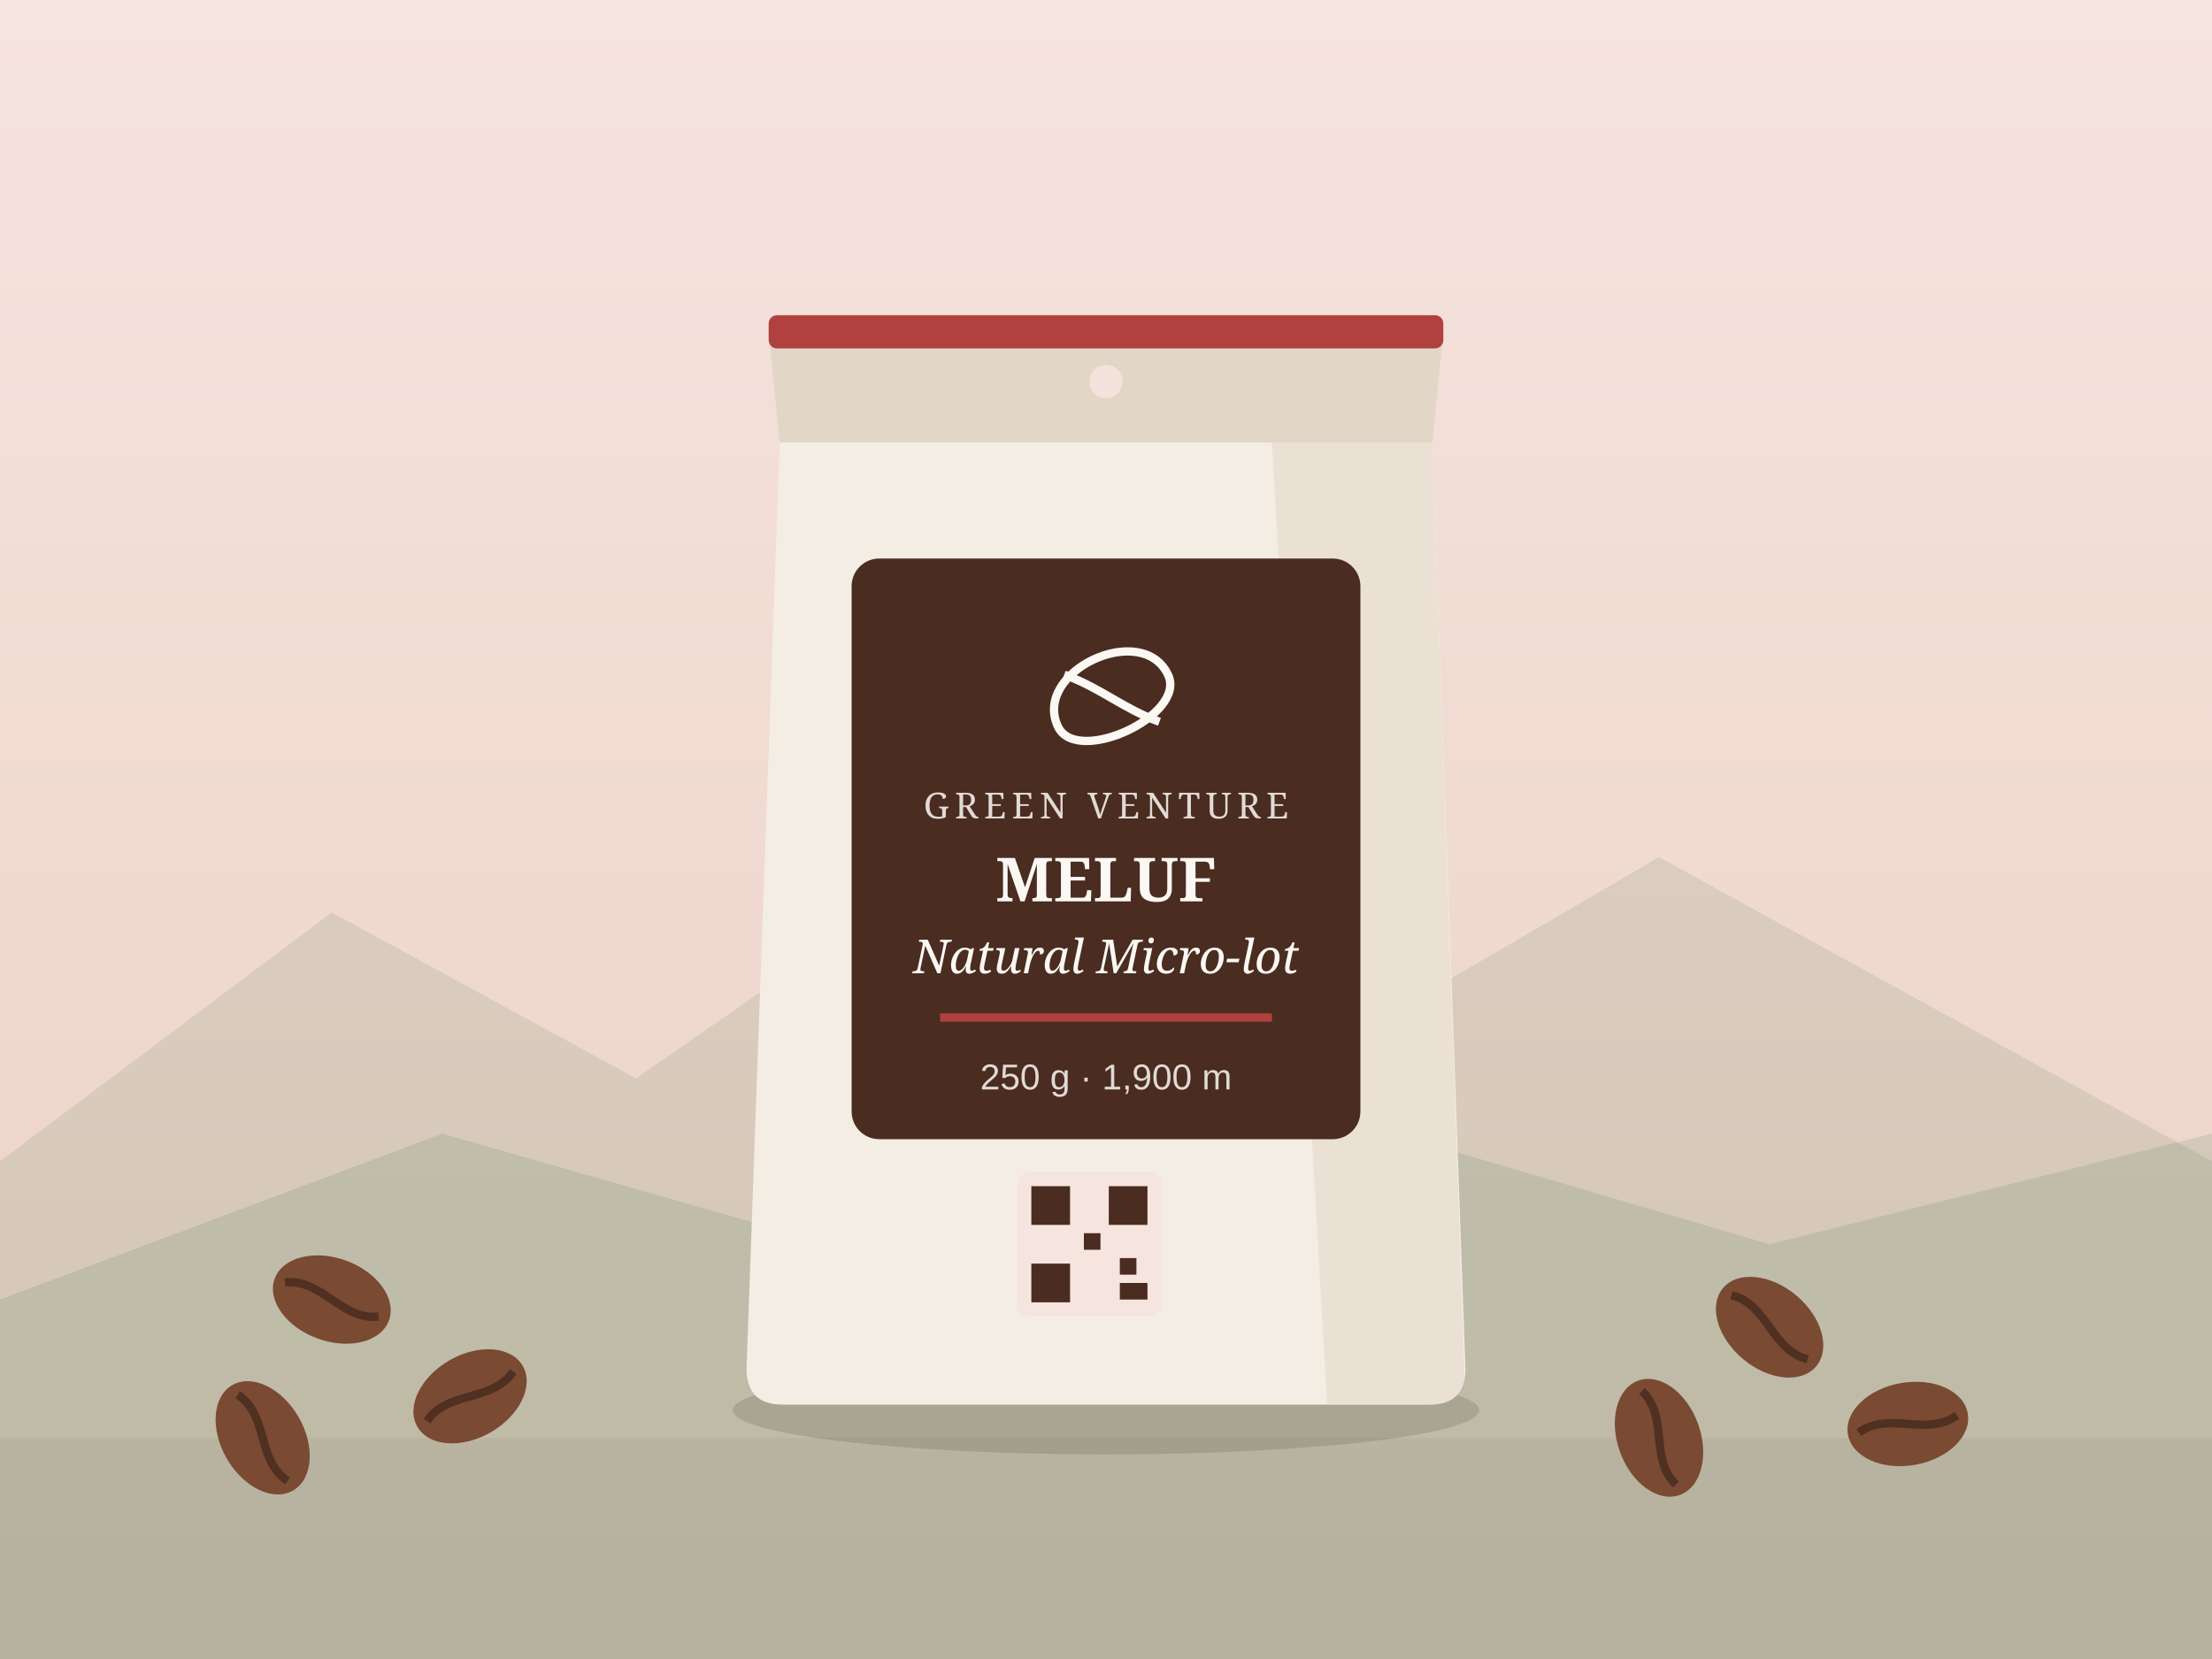
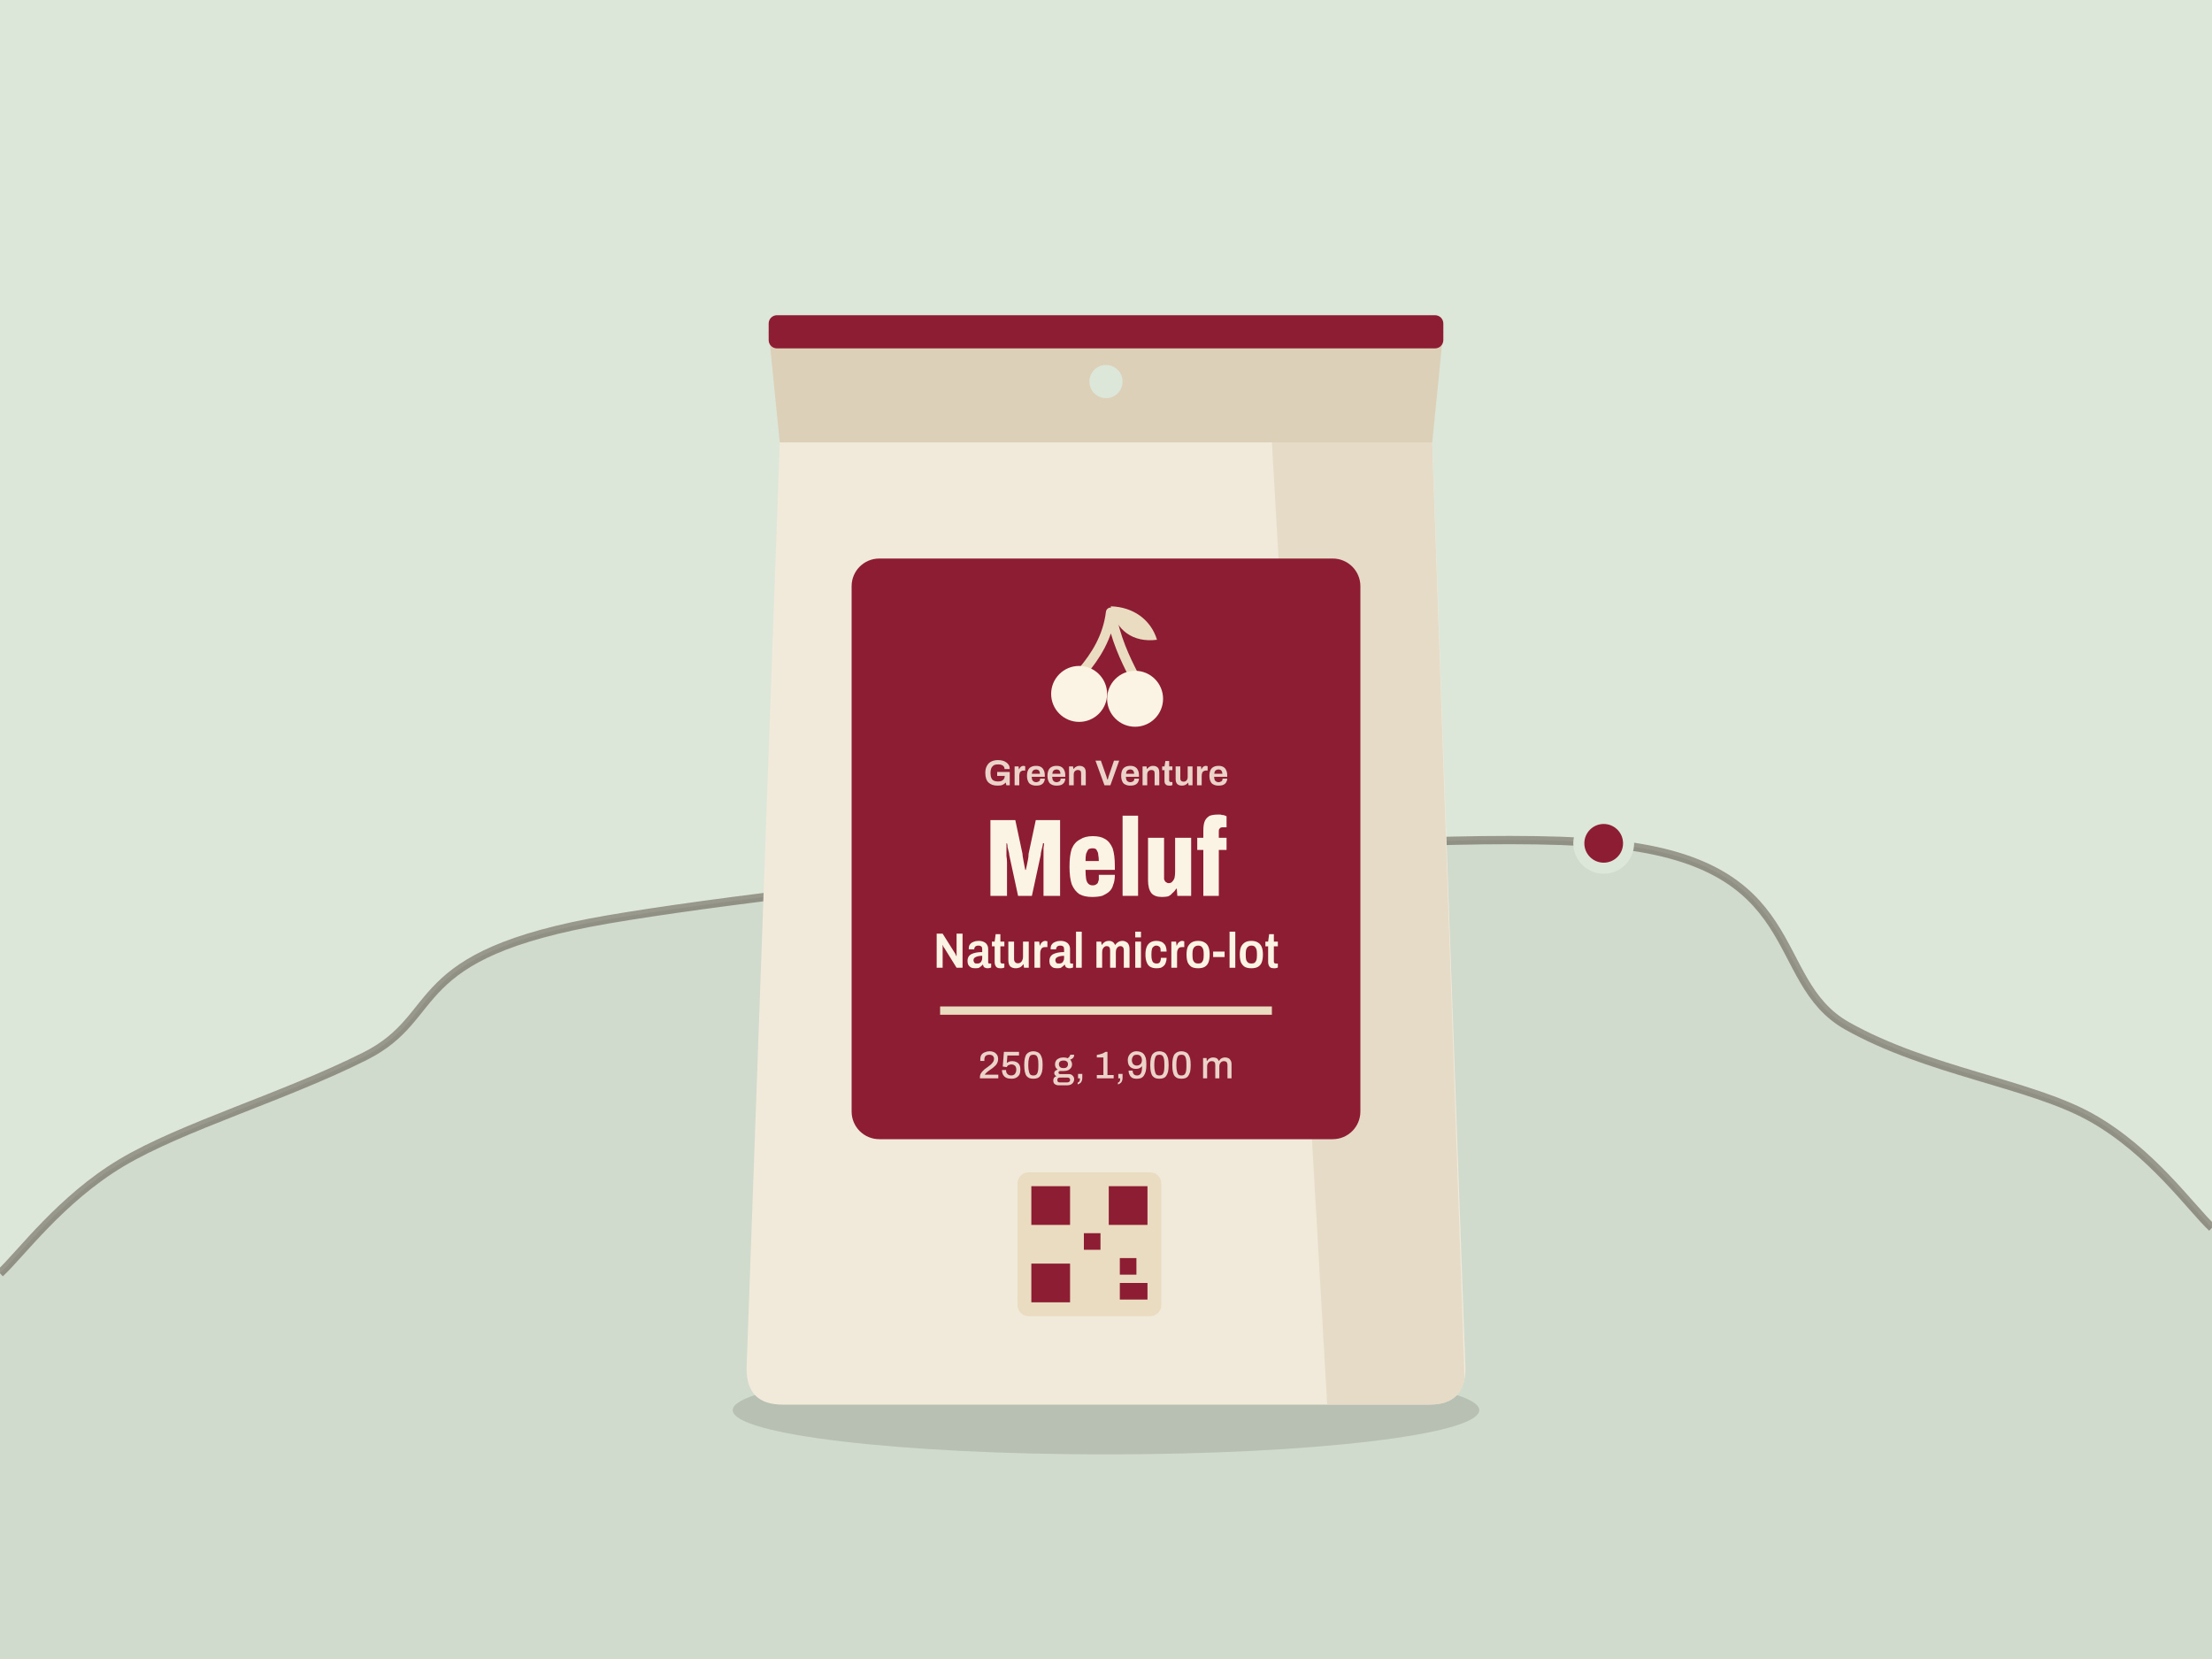
- <svg xmlns="http://www.w3.org/2000/svg" viewBox="0 0 800 600" width="800" height="600" role="img" aria-label="MELUF Natural Micro-lot coffee bag">
+ <svg xmlns="http://www.w3.org/2000/svg" viewBox="0 0 800 600" width="800" height="600" role="img" aria-label="Meluf Natural Micro-lot coffee bag">
  <defs>
-     <linearGradient id="bg" x1="0" y1="0" x2="0" y2="1">
-       <stop offset="0" stop-color="#f6e4df" />
-       <stop offset="1" stop-color="#ead0c4" />
-     </linearGradient>
+     <path id="g650100G" d="m78 2q-32 0-50-17q-18-17-18-54q0-24 9-39q8-16 24-24q16-8 38-8q13 0 25 3q12 3 21 10q9 6 14 15q5 9 5 22h-29q0-6-2-11q-3-5-8-9q-5-3-12-5q-6-1-13-1q-11 0-19 2q-8 3-13 9q-6 6-8 14q-3 9-3 20v5q0 16 5 26q4 10 13 14q9 5 23 5q11 0 20-3q8-4 13-10q5-7 5-16v-2h-42v-22h70v74h-19l-3-15q-6 6-13 10q-6 4-15 6q-8 1-18 1z" />
+     <path id="g650100r" d="m13 0v-105h22l2 16h1q2-5 5-9q3-4 8-7q5-3 11-3q3 0 6 1q3 1 4 1v24h-8q-6 0-11 2q-4 2-8 5q-3 4-4 9q-2 6-2 13v53z" />
+     <path id="g650100e" d="m59 2q-17 0-28-6q-12-5-17-18q-6-12-6-31q0-19 6-31q5-12 17-18q11-6 28-6q16 0 26 6q11 6 16 18q6 11 6 30v7h-73q1 10 3 17q3 6 8 9q6 4 14 4q5 0 9-2q4-1 7-3q3-3 5-6q1-4 1-9h26q0 10-4 17q-3 8-10 13q-6 5-15 7q-8 2-19 2zm-24-66h45q0-6-2-11q-1-4-4-7q-2-3-6-4q-4-2-9-2q-7 0-13 3q-5 3-8 8q-2 5-3 13z" />
+     <path id="g650100n" d="m13 0v-105h22l2 14h1q4-5 9-9q5-3 11-6q6-2 14-2q10 0 18 4q8 4 12 12q4 8 4 21v71h-26v-66q0-6-1-9q-1-4-4-6q-2-2-6-3q-3-1-7-1q-7 0-12 3q-5 3-8 8q-3 6-3 13v61z" />
+     <path id="g650100space" d="" />
+     <path id="g650100V" d="m52 0l-50-137h30l32 91q0 2 1 5q1 3 2 5q1 3 2 5h1q0-2 1-4q1-3 2-6q1-3 1-5l31-91h29l-49 137z" />
+     <path id="g650100t" d="m43 2q-10 0-16-3q-6-4-9-10q-2-6-2-13v-60h-13v-21h13l5-30h21v30h18v21h-18v56q0 5 2 7q2 3 7 3h9v17q-2 1-5 2q-3 0-6 1q-4 0-6 0z" />
+     <path id="g650100u" d="m47 2q-16 0-25-8q-10-9-10-29v-70h26v66q0 5 1 9q2 4 4 6q3 2 6 3q4 1 8 1q6 0 11-3q5-3 8-9q3-5 3-12v-61h27v105h-22l-2-14h-1q-4 5-9 8q-5 4-11 6q-7 2-14 2z" />
+     <path id="g80072M" d="m11 0v-137h45l13 61q0 3 1 8q1 5 2 11q1 5 2 10h1q1-4 2-9q1-5 2-10q1-5 1-10l13-61h44v137h-30v-60q0-7 0-14q0-7 0-13q1-5 1-8h-2q0 2-1 6q-1 4-2 8q-1 4-1 7l-16 74h-25l-16-74q0-3-1-6q-1-4-2-8q0-4-1-7h-1q0 4 0 10q0 6 0 13q1 6 1 12v60z" />
+     <path id="g80072e" d="m47 2q-14 0-23-5q-9-6-14-18q-4-12-4-32q0-20 4-32q5-12 15-17q9-6 23-6q14 0 22 5q9 5 14 17q4 12 4 32v7h-53q0 9 1 16q1 6 4 9q3 3 8 3q3 0 5-1q2-1 4-3q1-3 2-6q0-4 0-9h29q0 11-3 18q-2 8-8 13q-5 4-12 7q-8 2-18 2zm-12-65h24q0-6-1-11q0-4-2-7q-1-3-3-4q-2-1-5-1q-5 0-8 2q-2 3-4 8q-1 5-1 13z" />
+     <path id="g80072l" d="m9 0v-145h28v145z" />
+     <path id="g80072u" d="m33 2q-13 0-19-7q-6-8-6-23v-77h29v70q0 3 0 5q1 2 2 4q1 1 3 2q1 1 3 1q5 0 7-3q3-3 4-7q1-5 1-11v-61h29v105h-25l-1-13h-1q-3 5-7 8q-3 4-8 6q-5 1-11 1z" />
+     <path id="g80072f" d="m13 0v-83h-11v-22h11v-13q0-12 3-18q3-6 9-9q6-2 14-2q2 0 5 0q3 1 6 1q3 1 5 2v20h-7q-4 0-5 2q-2 1-2 5v12h14v22h-14v83z" />
+     <path id="g60088N" d="m14 0v-137h24l49 78q1 1 2 3q1 3 2 5q1 2 2 4h1q0-4 0-7q0-3 0-5v-78h24v137h-24l-49-79q-2-2-4-6q-1-4-2-6h-1q0 3 0 6q0 3 0 6v79z" />
+     <path id="g60088a" d="m36 2q-4 0-10-1q-5-1-9-4q-5-4-8-9q-3-6-3-15q0-10 4-17q4-7 12-11q8-4 19-6q11-2 24-2v-11q0-4-1-8q-1-3-5-5q-3-2-9-2q-7 0-10 2q-4 2-5 5q-2 3-2 6v2h-22q0-1 0-2q0-1 0-2q0-10 5-16q5-7 14-10q9-4 20-4q13 0 21 4q9 4 13 11q5 7 5 19v50q0 4 1 6q2 1 5 1h6v16q-2 1-6 2q-4 1-9 1q-5 0-9-2q-4-1-6-4q-2-4-3-8h-2q-2 4-7 7q-4 4-9 6q-6 1-14 1zm8-19q5 0 9-1q4-2 7-5q2-3 4-8q1-4 1-10v-7q-10 0-18 2q-8 2-13 6q-4 4-4 10q0 4 2 7q1 3 4 5q3 1 8 1z" />
+     <path id="g60088t" d="m37 2q-9 0-14-3q-5-4-7-10q-2-5-2-12v-63h-11v-19h11l4-30h19v30h16v19h-16v61q0 4 2 6q2 2 6 2h8v16q-2 1-5 2q-3 0-6 1q-3 0-5 0z" />
+     <path id="g60088u" d="m41 2q-14 0-22-7q-8-8-8-26v-74h23v69q0 5 1 8q1 3 3 5q2 3 5 4q3 1 7 1q6 0 10-3q5-4 7-9q3-6 3-14v-61h23v105h-19l-2-14h-1q-3 5-8 9q-4 4-10 5q-5 2-12 2z" />
+     <path id="g60088r" d="m12 0v-105h19l2 16h1q2-6 5-10q3-4 7-6q4-3 9-3q3 0 5 1q3 0 4 1v23h-7q-6 0-10 1q-4 2-7 5q-2 4-4 9q-1 6-1 13v55z" />
+     <path id="g60088l" d="m12 0v-145h23v145z" />
+     <path id="g60088space" d="" />
+     <path id="g60088m" d="m12 0v-105h19l2 13h1q3-5 7-8q4-4 9-6q6-2 12-2q9 0 15 4q6 4 10 12h1q3-5 7-8q4-4 10-6q5-2 11-2q9 0 15 4q7 3 10 10q4 7 4 19v75h-23v-70q0-4-1-8q-1-3-3-5q-2-2-4-3q-3-1-6-1q-5 0-9 3q-4 3-7 9q-2 6-2 14v61h-23v-70q0-4-1-8q-1-3-3-5q-1-2-4-3q-3-1-6-1q-5 0-9 3q-4 3-7 9q-2 6-2 14v61z" />
+     <path id="g60088i" d="m12-122v-23h23v23zm0 122v-105h23v105z" />
+     <path id="g60088c" d="m51 2q-15 0-25-6q-9-5-14-18q-5-12-5-31q0-19 5-31q5-12 15-18q10-6 24-6q10 0 18 3q7 2 12 8q6 5 8 13q3 8 3 19h-24q0-9-1-14q-2-5-6-7q-4-3-10-3q-7 0-11 4q-5 3-7 10q-2 8-2 20v6q0 10 2 17q2 8 6 11q5 4 13 4q6 0 9-2q4-2 6-8q2-5 2-13h23q0 10-3 18q-2 8-7 13q-6 6-13 9q-8 2-18 2z" />
+     <path id="g60088o" d="m54 2q-16 0-26-5q-10-6-16-18q-5-13-5-32q0-19 5-31q6-12 16-18q10-6 26-6q15 0 25 6q11 6 16 18q5 12 5 31q0 19-5 32q-5 12-16 18q-10 5-25 5zm0-19q8 0 13-3q4-4 7-11q2-7 2-19v-6q0-11-2-18q-3-8-7-11q-5-4-13-4q-8 0-13 4q-5 3-8 11q-2 7-2 18v6q0 12 2 19q3 7 8 11q5 3 13 3z" />
+     <path id="g60088hyphen" d="m7-43v-22h46v22z" />
+     <path id="g500100two" d="m10 0v-6q0-9 3-16q4-7 9-13q6-6 12-12q7-5 14-10q9-7 17-13q8-7 13-15q5-7 5-17q0-5-3-10q-2-4-7-7q-6-3-14-3q-9 0-15 3q-6 3-8 8q-3 6-3 13v8h-21q0-1 0-3q0-2 0-5q0-15 6-24q7-9 18-13q11-5 24-5q12 0 21 4q8 3 13 9q6 6 8 13q2 7 2 14q0 9-3 17q-3 8-9 15q-6 6-14 13q-8 6-17 12q-6 4-11 8q-5 4-9 8q-4 4-6 8h70v19z" />
+     <path id="g500100five" d="m58 2q-15 0-26-5q-10-5-16-15q-6-11-6-25h21q0 9 3 15q4 7 10 10q6 3 14 3q7 0 13-3q6-3 9-10q4-7 4-17q0-9-3-15q-3-6-9-9q-6-3-13-3q-6 0-10 2q-5 1-9 4q-3 3-6 8l-20-3l6-76h78v19h-60l-3 38q4-2 7-4q4-2 10-4q5-1 12-1q11 0 21 5q9 4 15 14q5 10 5 25q0 15-5 26q-6 10-17 16q-10 5-25 5z" />
+     <path id="g500100zero" d="m57 2q-11 0-20-3q-8-3-15-11q-6-8-9-22q-3-14-3-35q0-21 3-34q3-14 9-22q7-8 15-11q9-4 20-4q12 0 20 4q9 3 15 11q6 8 10 22q3 13 3 34q0 21-3 35q-4 14-10 22q-6 8-15 11q-8 3-20 3zm0-17q11 0 16-5q6-6 8-17q2-10 2-26v-10q0-17-2-27q-2-11-8-17q-5-5-16-5q-10 0-16 5q-5 6-7 16q-3 11-3 27v10q0 16 3 27q2 11 7 17q6 5 16 5z" />
+     <path id="g500100space" d="" />
+     <path id="g500100g" d="m31 36q-7 0-14-3q-6-3-10-8q-3-6-3-14q0-9 4-14q5-6 12-8q-5-3-8-7q-3-4-3-9q0-8 6-12q5-5 12-6q-7-5-11-12q-3-7-3-16q0-10 5-18q5-8 15-12q9-5 24-5q6 0 11 1q6 1 10 3q7-4 10-9q3-5 4-9h20q0 6-2 11q-3 6-8 9q-5 4-11 5q5 5 7 11q3 6 3 13q0 11-5 18q-5 8-15 13q-9 4-23 4h-17q-5 0-7 2q-3 2-3 6q0 3 2 6q3 2 8 2h44q12 0 19 8q8 7 8 19q0 9-5 16q-4 7-12 11q-8 4-19 4zm7-15h38q4 0 8-2q3-1 5-4q2-3 2-7q0-6-4-9q-3-3-9-3h-40q-6 0-10 3q-3 4-3 9q0 6 3 10q4 3 10 3zm19-74q12 0 17-5q6-6 6-15q0-9-6-14q-5-5-17-5q-12 0-18 5q-6 5-6 14q0 6 3 11q2 4 8 7q5 2 13 2z" />
+     <path id="g500100comma" d="m16 31v-9q4-1 7-4q3-3 4-8q1-4 1-10h-10v-23h22v21q0 11-4 18q-3 7-9 10q-5 4-11 5z" />
+     <path id="g500100one" d="m16 0v-17h34v-91h-34v-13q7-1 15-3q8-2 16-5q8-4 14-8h10v120h32v17z" />
+     <path id="g500100nine" d="m55 2q-15 0-24-5q-9-6-13-16q-5-9-5-21h21q0 8 3 14q2 5 7 8q5 3 12 3q11 0 17-6q6-6 8-17q2-11 2-26q-1 3-6 7q-5 3-11 6q-7 2-15 2q-14 0-24-6q-9-6-14-16q-4-10-4-23q0-14 6-24q6-10 16-16q10-6 23-6q12 0 22 4q9 3 16 11q6 8 10 20q3 13 3 32q0 21-3 36q-4 14-10 23q-6 9-16 13q-9 3-21 3zm1-68q8 0 14-4q6-3 9-10q3-6 3-14q0-8-3-15q-3-6-9-10q-5-3-14-3q-9 0-15 3q-5 4-8 11q-3 6-3 14q0 8 3 14q3 7 8 10q6 4 15 4z" />
+     <path id="g500100m" d="m13 0v-105h18l1 15h2q3-6 8-10q5-4 11-6q6-2 12-2q10 0 18 4q7 4 11 14h1q4-6 8-10q5-4 11-6q6-2 13-2q10 0 17 4q7 3 11 11q5 7 5 20v73h-21v-69q0-6-2-10q-1-4-3-6q-3-2-6-3q-4-1-8-1q-6 0-11 3q-6 4-9 10q-3 6-3 14v62h-21v-69q0-6-1-10q-2-4-4-6q-2-2-6-3q-3-1-7-1q-7 0-12 3q-5 4-9 10q-3 6-3 14v62z" />
  </defs>
-   <rect width="800" height="600" fill="url(#bg)" />
-   <path d="M0 420 L120 330 L230 390 L360 300 L480 380 L600 310 L800 420 L800 600 L0 600 Z" fill="#2f6b3f" opacity="0.12" />
-   <path d="M0 470 L160 410 L300 450 L470 400 L640 450 L800 410 L800 600 L0 600 Z" fill="#2f6b3f" opacity="0.14" />
-   <rect y="520" width="800" height="80" fill="#000" opacity="0.04" />
-   <g transform="translate(120 470) rotate(20)">
-     <ellipse rx="22" ry="15" fill="#7a4a33" />
-     <path d="M-18 0 C-6 -6 6 6 18 0" stroke="#000" stroke-opacity="0.35" stroke-width="3" fill="none" />
-   </g>
-   <g transform="translate(170 505) rotate(-30)">
-     <ellipse rx="22" ry="15" fill="#7a4a33" />
-     <path d="M-18 0 C-6 -6 6 6 18 0" stroke="#000" stroke-opacity="0.35" stroke-width="3" fill="none" />
-   </g>
-   <g transform="translate(640 480) rotate(40)">
-     <ellipse rx="22" ry="15" fill="#7a4a33" />
-     <path d="M-18 0 C-6 -6 6 6 18 0" stroke="#000" stroke-opacity="0.35" stroke-width="3" fill="none" />
-   </g>
-   <g transform="translate(690 515) rotate(-10)">
-     <ellipse rx="22" ry="15" fill="#7a4a33" />
-     <path d="M-18 0 C-6 -6 6 6 18 0" stroke="#000" stroke-opacity="0.35" stroke-width="3" fill="none" />
-   </g>
-   <g transform="translate(600 520) rotate(70)">
-     <ellipse rx="22" ry="15" fill="#7a4a33" />
-     <path d="M-18 0 C-6 -6 6 6 18 0" stroke="#000" stroke-opacity="0.35" stroke-width="3" fill="none" />
-   </g>
-   <g transform="translate(95 520) rotate(60)">
-     <ellipse rx="22" ry="15" fill="#7a4a33" />
-     <path d="M-18 0 C-6 -6 6 6 18 0" stroke="#000" stroke-opacity="0.35" stroke-width="3" fill="none" />
-   </g>
-   <g transform="translate(400 310) scale(1)">
-     <ellipse cx="0" cy="200" rx="135" ry="16" fill="#000" opacity="0.12" />
-     <clipPath id="cmicro-lot0">
+   <rect width="800" height="600" fill="#dce7da" />
+   <path d="M0 460.5 C7.3 453.8 22 433.6 44 420.5 C66 407.4 102.7 396.7 132 382 C161.3 367.3 145.3 345.3 220 332.5 C294.7 319.7 505.3 298.6 580 305 C654.7 311.4 638.7 354.5 668 371 C697.3 387.5 734 391.8 756 404 C778 416.2 792.7 437.3 800 444 L800 600 L0 600 Z" fill="#33221b" opacity="0.07" />
+   <path d="M0 460.5 C7.3 453.8 22 433.6 44 420.5 C66 407.4 102.7 396.7 132 382 C161.3 367.3 145.3 345.3 220 332.5 C294.7 319.7 505.3 298.6 580 305 C654.7 311.4 638.7 354.5 668 371 C697.3 387.5 734 391.8 756 404 C778 416.2 792.7 437.3 800 444" fill="none" stroke="#33221b" stroke-opacity="0.4" stroke-width="3" stroke-linejoin="round" />
+   <circle cx="580" cy="305.0" r="9" fill="#8c1d33" stroke="#dce7da" stroke-width="4" />
+   <g transform="translate(400 310)">
+     <ellipse cx="0" cy="200" rx="135" ry="16" fill="#231a16" opacity="0.14" />
+     <clipPath id="cmicro-lot">
      <path d="M-118 -150 L118 -150 L130 185 Q130 198 117 198 L-117 198 Q-130 198 -130 185 Z" />
    </clipPath>
-     <path d="M-118 -150 L118 -150 L130 185 Q130 198 117 198 L-117 198 Q-130 198 -130 185 Z" fill="#f4ede4" />
-     <g clip-path="url(#cmicro-lot0)">
-       <path d="M60 -150 L118 -150 L130 198 L80 198 Z" fill="#e2d6c7" opacity="0.55" />
+     <path d="M-118 -150 L118 -150 L130 185 Q130 198 117 198 L-117 198 Q-130 198 -130 185 Z" fill="#f1e9da" />
+     <g clip-path="url(#cmicro-lot)">
+       <path d="M60 -150 L118 -150 L130 198 L80 198 Z" fill="#ddd0b8" opacity="0.55" />
    </g>
-     <path d="M-122 -190 L122 -190 L118 -150 L-118 -150 Z" fill="#e2d6c7" />
-     <rect x="-122" y="-196" width="244" height="12" rx="3" fill="#b0413e" />
-     <circle cx="0" cy="-172" r="6" fill="#f6e4df" opacity="0.9" />
-     <rect x="-92" y="-108" width="184" height="210" rx="10" fill="#4a2c20" />
-     <g transform="translate(0 -62)">
-       <path d="M-22 6 C-22 -16 22 -16 22 6 C22 22 -22 22 -22 6 Z" fill="none" stroke="#fbf8f4" stroke-width="3" transform="rotate(-25)" />
-       <path d="M-12 -10 C-2 0 2 10 12 20" fill="none" stroke="#fbf8f4" stroke-width="3" transform="rotate(-25)" />
+     <path d="M-122 -190 L122 -190 L118 -150 L-118 -150 Z" fill="#ddd0b8" />
+     <rect x="-122" y="-196" width="244" height="12" rx="3" fill="#8c1d33" />
+     <circle cx="0" cy="-172" r="6" fill="#dce7da" />
+     <rect x="-92" y="-108" width="184" height="210" rx="10" fill="#8c1d33" />
+     <g transform="translate(-26 -96) scale(2.2)">
+       <path d="M12.6 2.4c3.7.1 6.6 2.2 7.6 5.5-3.9.5-6.8-1.5-7.6-5.5Z" fill="#eadcc0" />
+       <path d="M12.6 3.4c-.5 4.1-2.5 7.2-4.7 9.8M12.6 3.4c.8 4.3 2.3 7.5 3.8 10.4" fill="none" stroke="#eadcc0" stroke-width="1.6" stroke-linecap="round" />
+       <circle cx="7.4" cy="16.8" r="4.6" fill="#fbf3e4" />
+       <circle cx="16.6" cy="17.6" r="4.6" fill="#fbf3e4" />
    </g>
-     <text x="0" y="-14" text-anchor="middle" font-family="Georgia, serif" font-size="13" letter-spacing="2" fill="#fbf8f4" opacity="0.85">GREEN VENTURE</text>
-     <text x="0" y="16" text-anchor="middle" font-family="Georgia, serif" font-weight="bold" font-size="22" fill="#fbf8f4">MELUF</text>
-     <text x="0" y="42" text-anchor="middle" font-family="Georgia, serif" font-style="italic" font-size="17" fill="#fbf8f4">Natural Micro-lot</text>
-     <line x1="-60" y1="58" x2="60" y2="58" stroke="#b0413e" stroke-width="3" />
-     <text x="0" y="84" text-anchor="middle" font-family="Arial, sans-serif" font-size="13" fill="#fbf8f4" opacity="0.85">250 g · 1,900 m</text>
+     <g fill="#fbf3e4" opacity="0.85">
+       <g transform="translate(-44.3 -26.0) scale(0.065)">
+         <use href="#g650100G" x="0" />
+         <use href="#g650100r" x="160" />
+         <use href="#g650100e" x="234" />
+         <use href="#g650100e" x="348" />
+         <use href="#g650100n" x="463" />
+         <use href="#g650100V" x="621" />
+         <use href="#g650100e" x="758" />
+         <use href="#g650100n" x="872" />
+         <use href="#g650100t" x="991" />
+         <use href="#g650100u" x="1057" />
+         <use href="#g650100r" x="1175" />
+         <use href="#g650100e" x="1249" />
+       </g>
+     </g>
+     <g fill="#fbf3e4">
+       <g transform="translate(-44.0 14.0) scale(0.2)">
+         <use href="#g80072M" x="0" />
+         <use href="#g80072e" x="148" />
+         <use href="#g80072l" x="241" />
+         <use href="#g80072u" x="288" />
+         <use href="#g80072f" x="383" />
+       </g>
+     </g>
+     <g fill="#fbf3e4">
+       <g transform="translate(-62.5 40.0) scale(0.09)">
+         <use href="#g60088N" x="0" />
+         <use href="#g60088a" x="132" />
+         <use href="#g60088t" x="233" />
+         <use href="#g60088u" x="291" />
+         <use href="#g60088r" x="395" />
+         <use href="#g60088a" x="461" />
+         <use href="#g60088l" x="562" />
+         <use href="#g60088m" x="644" />
+         <use href="#g60088i" x="800" />
+         <use href="#g60088c" x="846" />
+         <use href="#g60088r" x="945" />
+         <use href="#g60088o" x="1011" />
+         <use href="#g60088hyphen" x="1118" />
+         <use href="#g60088l" x="1179" />
+         <use href="#g60088o" x="1225" />
+         <use href="#g60088t" x="1332" />
+       </g>
+     </g>
+     <rect x="-60" y="54" width="120" height="3" fill="#eadcc0" />
+     <g fill="#fbf3e4" opacity="0.85">
+       <g transform="translate(-46.3 80.0) scale(0.07)">
+         <use href="#g500100two" x="0" />
+         <use href="#g500100five" x="114" />
+         <use href="#g500100zero" x="229" />
+         <use href="#g500100g" x="385" />
+         <use href="#g500100comma" x="499" />
+         <use href="#g500100one" x="598" />
+         <use href="#g500100comma" x="707" />
+         <use href="#g500100nine" x="765" />
+         <use href="#g500100zero" x="880" />
+         <use href="#g500100zero" x="994" />
+         <use href="#g500100m" x="1150" />
+       </g>
+     </g>
    <g transform="translate(0 140)">
-       <rect x="-32" y="-26" width="52" height="52" rx="4" fill="#f6e4df" />
-       <g fill="#4a2c20">
+       <rect x="-32" y="-26" width="52" height="52" rx="4" fill="#eadcc0" />
+       <g fill="#8c1d33">
        <rect x="-27" y="-21" width="14" height="14" />
        <rect x="1" y="-21" width="14" height="14" />
        <rect x="-27" y="7" width="14" height="14" />
        <rect x="-8" y="-4" width="6" height="6" />
        <rect x="5" y="5" width="6" height="6" />
        <rect x="5" y="14" width="10" height="6" />
      </g>
    </g>
  </g>
</svg>
